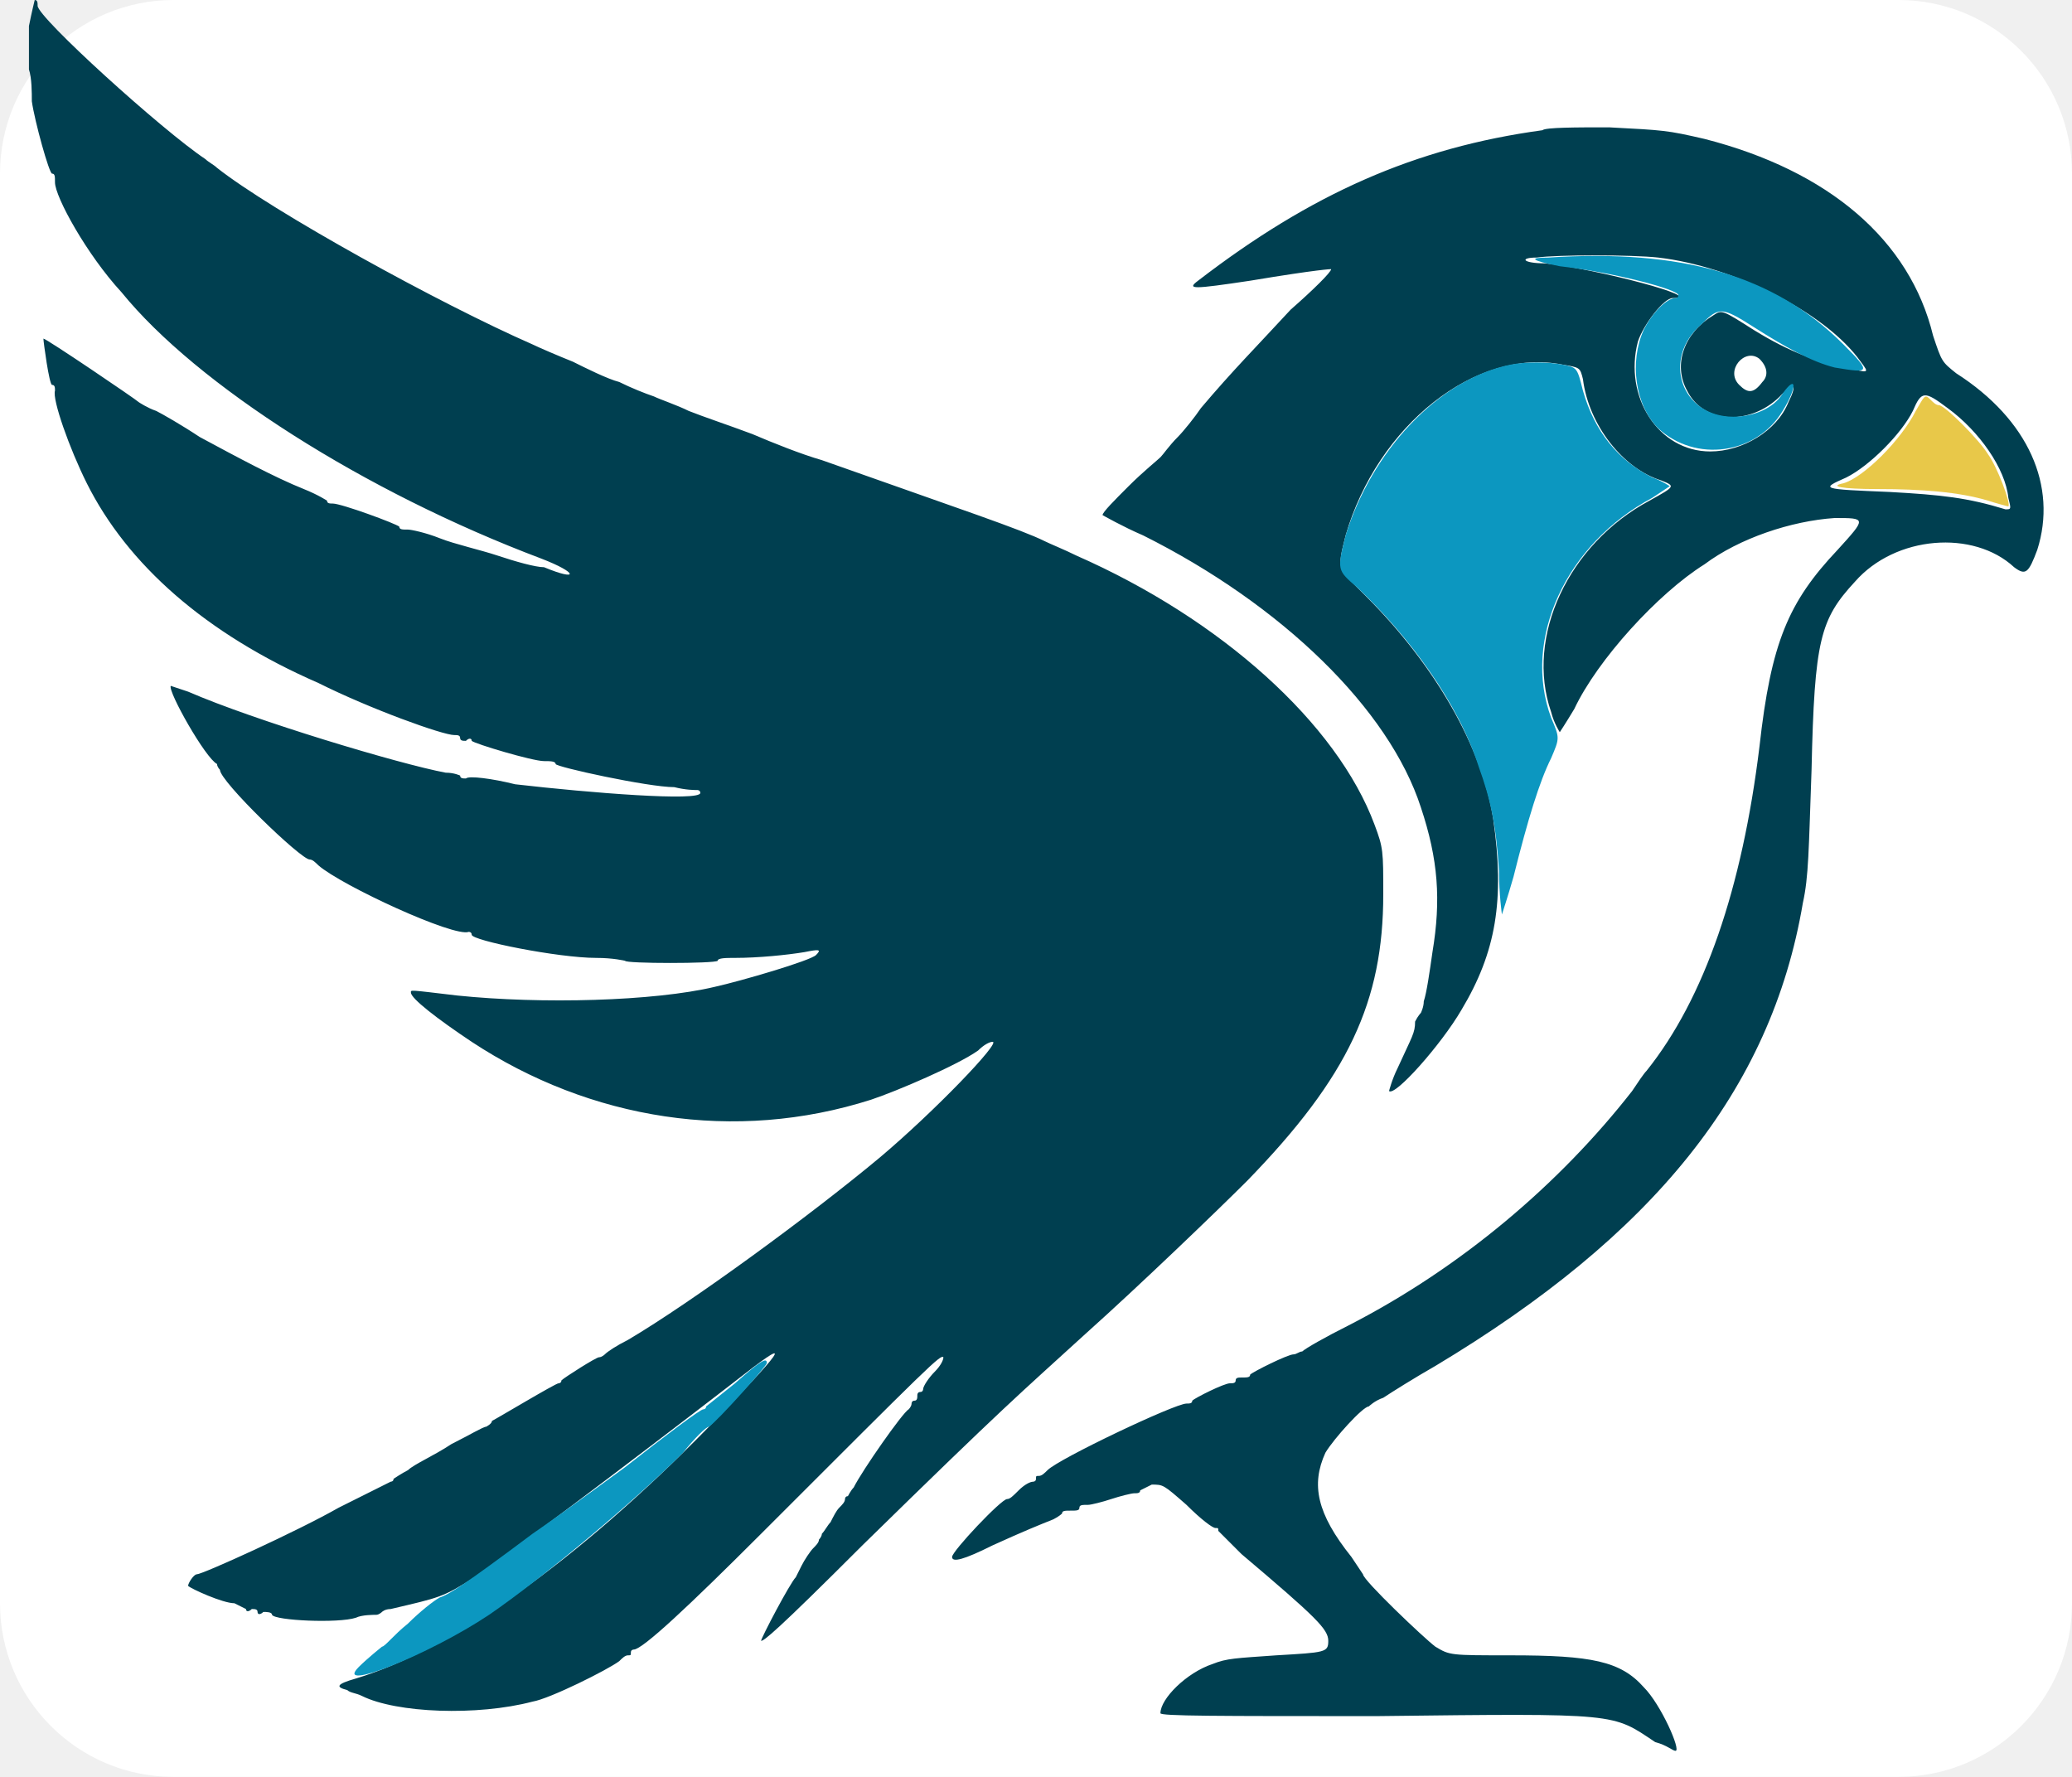
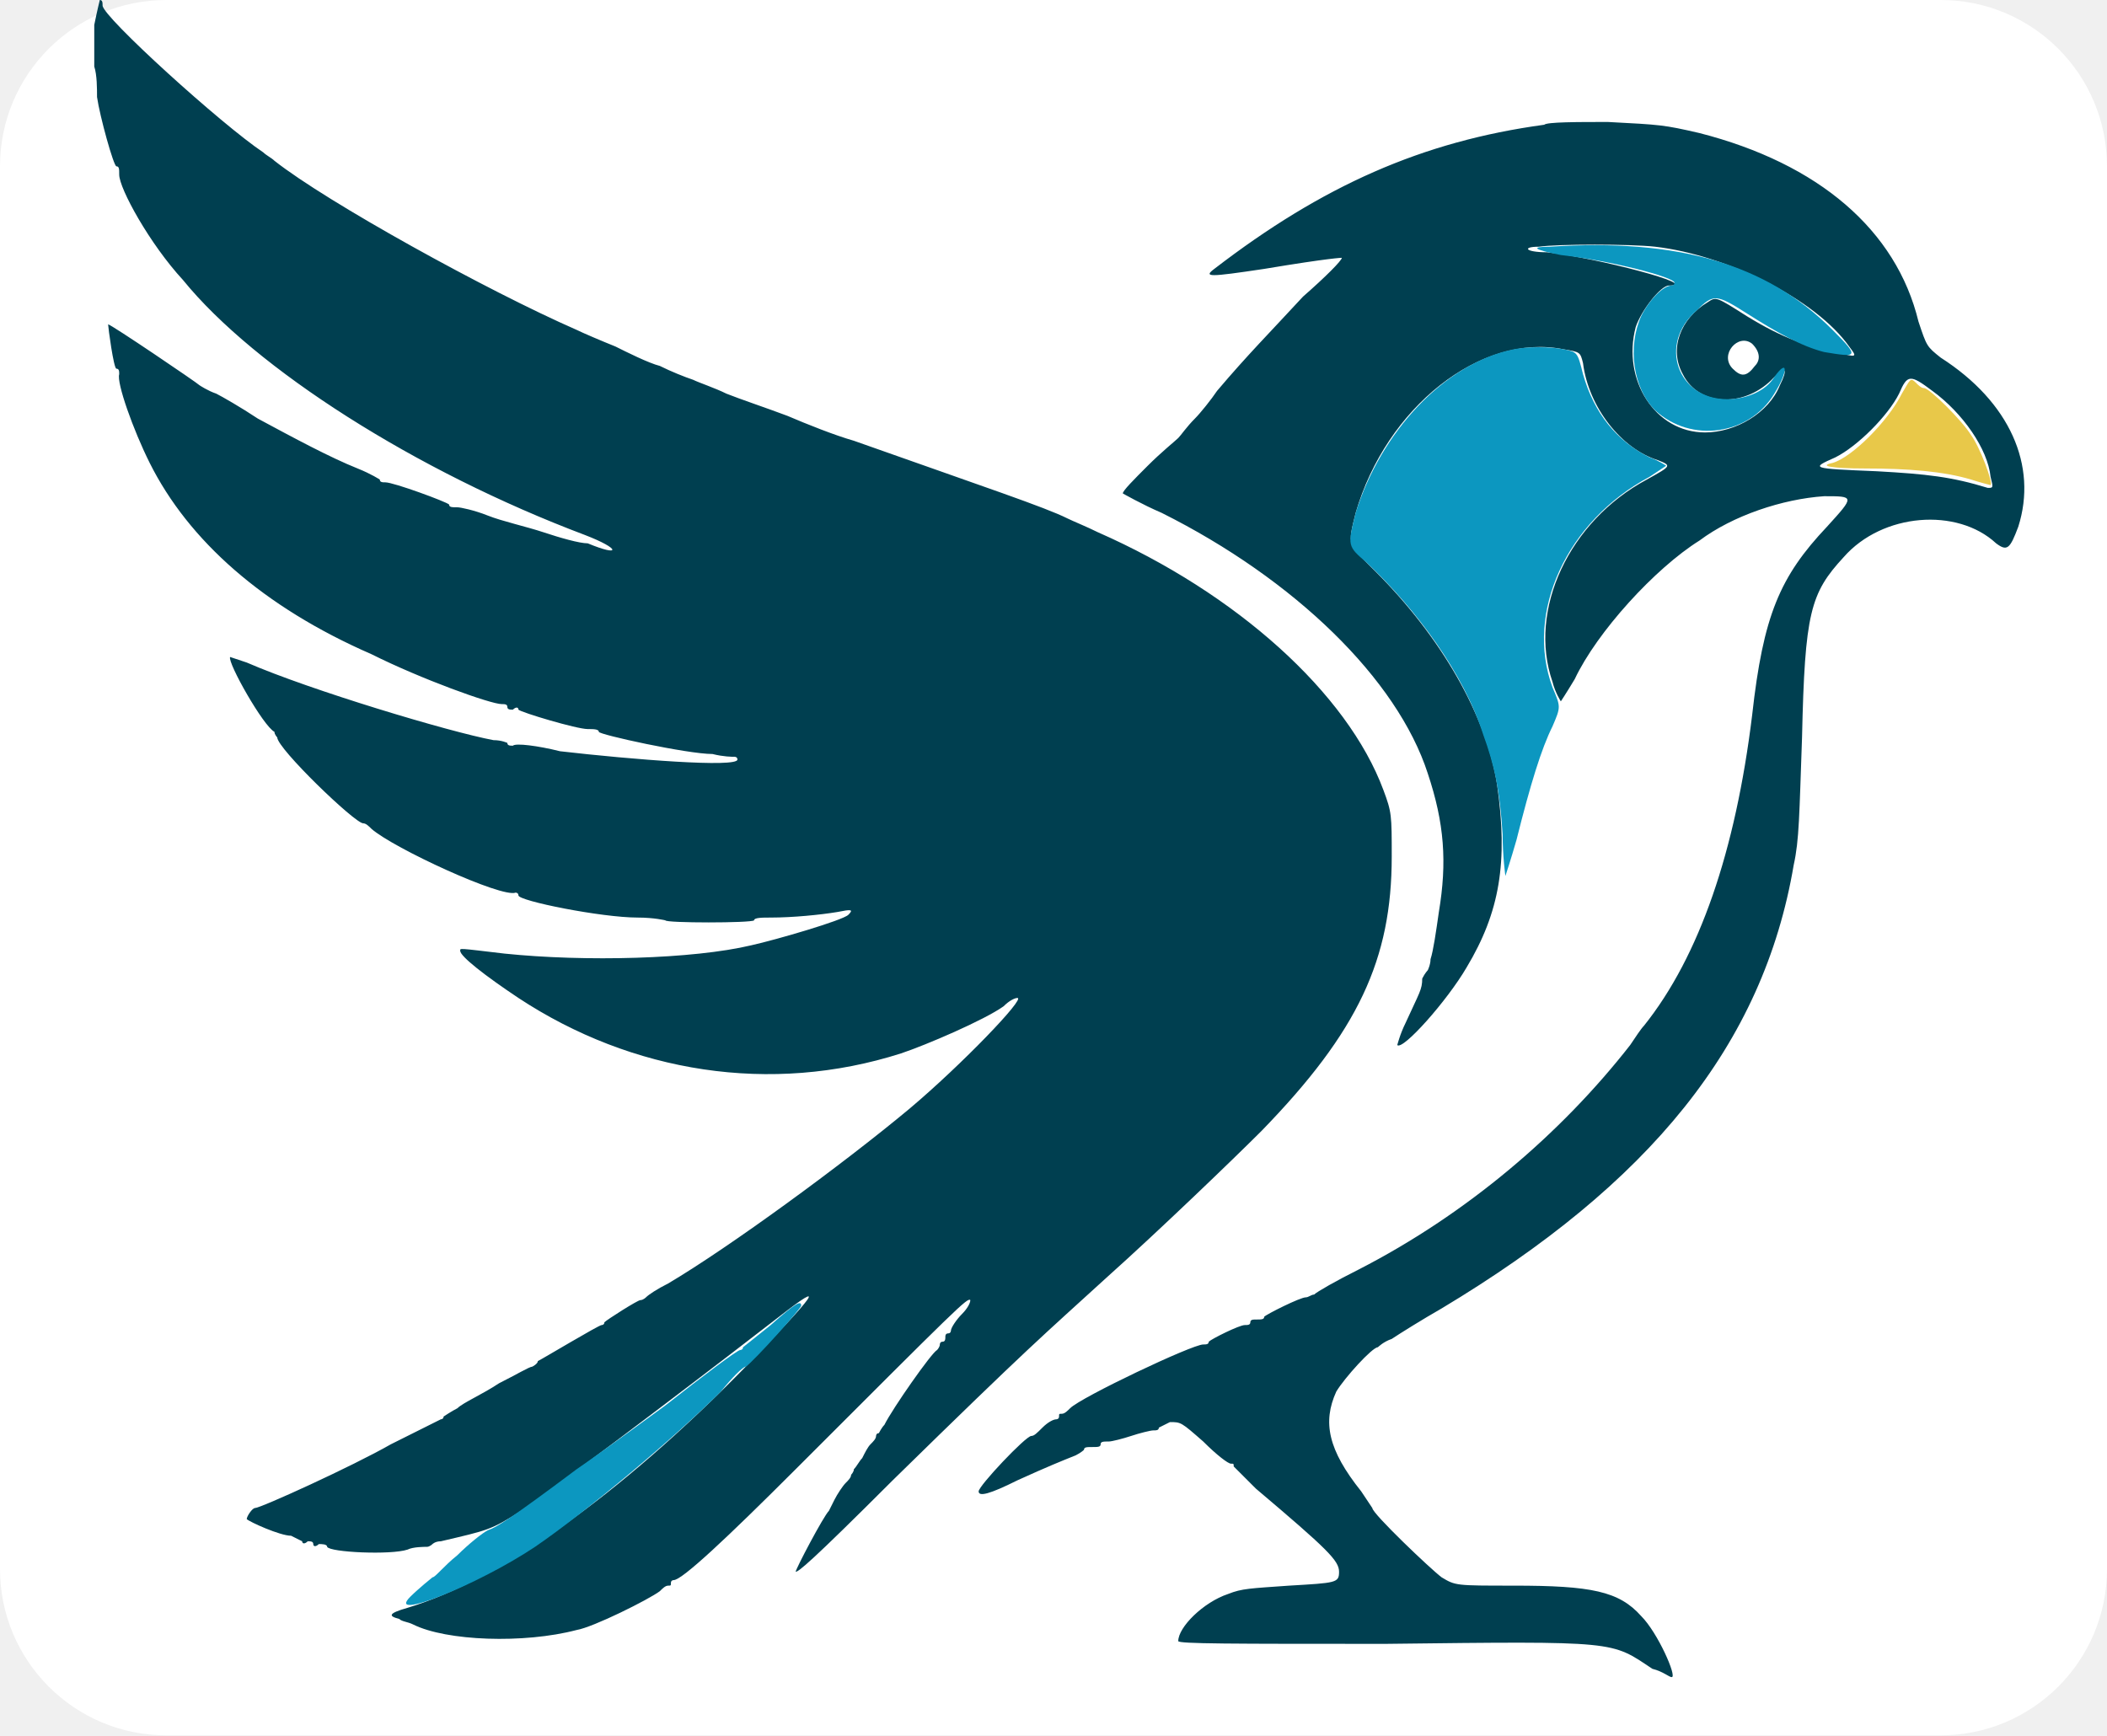
- <svg xmlns="http://www.w3.org/2000/svg" viewBox="124 0 716 614">
-   <rect x="124" y="0" width="716" height="614" fill="#ffffff" rx="60" />
+ <svg xmlns="http://www.w3.org/2000/svg" viewBox="100 0 760 626">
+   <rect x="100" y="0" width="760" height="626" fill="#ffffff" rx="60" />
  <g id="dark_teal">
    <g transform="translate(0,626) scale(1,-1)">
      <path d="M134 617 c0 -5 0 -12 0 -15 1 -3 1 -8 1 -11 1 -7 6 -25 7 -25 1 0 1 -1 1 -3 0 -5 11 -25 23 -38 26 -32 84 -69 145 -92 13 -5 13 -8 1 -3 -3 0 -10 2 -16 4 -6 2 -15 4 -20 6 -5 2 -10 3 -11 3 -2 0 -3 0 -3 1 -1 1 -20 8 -23 8 -1 0 -2 0 -2 1 0 0 -3 2 -8 4 -10 4 -23 11 -36 18 -6 4 -13 8 -15 9 -3 1 -6 3 -6 3 -1 1 -32 22 -33 22 0 -1 2 -16 3 -16 1 0 1 -1 1 -2 -1 -3 5 -20 11 -32 14 -28 41 -52 80 -69 18 -9 43 -18 47 -18 1 0 2 0 2 -1 0 -1 1 -1 2 -1 1 1 2 1 2 0 1 -1 21 -7 25 -7 2 0 4 0 4 -1 0 -1 32 -8 41 -8 4 -1 7 -1 8 -1 0 0 1 0 1 -1 0 -3 -38 0 -64 3 -8 2 -16 3 -17 2 -1 0 -2 0 -2 1 0 0 -2 1 -5 1 -16 3 -66 18 -89 28 -3 1 -6 2 -6 2 -1 -2 12 -25 16 -27 0 -1 1 -2 1 -2 0 -4 28 -31 31 -31 1 0 2 -1 3 -2 8 -7 47 -25 52 -23 0 0 1 0 1 -1 0 -2 30 -8 43 -8 6 0 10 -1 10 -1 0 -1 31 -1 32 0 0 1 3 1 6 1 8 0 18 1 24 2 5 1 6 1 4 -1 -2 -2 -26 -9 -35 -11 -21 -5 -60 -6 -89 -3 -17 2 -16 2 -16 1 0 -2 9 -9 21 -17 41 -27 91 -35 138 -20 9 3 30 12 37 17 2 2 4 3 5 3 3 0 -20 -24 -39 -40 -24 -20 -65 -50 -87 -63 -4 -2 -7 -4 -8 -5 0 0 -1 -1 -2 -1 -1 0 -12 -7 -13 -8 0 -1 -1 -1 -1 -1 -1 0 -21 -12 -23 -13 0 -1 -2 -2 -2 -2 -1 0 -6 -3 -12 -6 -6 -4 -13 -7 -15 -9 -2 -1 -5 -3 -5 -3 0 -1 -1 -1 -1 -1 0 0 -8 -4 -18 -9 -14 -8 -47 -23 -49 -23 -1 0 -3 -3 -3 -4 1 -1 12 -6 16 -6 2 -1 4 -2 4 -2 0 -1 1 -1 2 0 1 0 2 0 2 -1 0 -1 1 -1 2 0 1 0 3 0 3 -1 1 -2 23 -3 29 -1 2 1 6 1 7 1 1 0 2 1 2 1 0 0 1 1 3 1 17 4 18 4 29 11 20 14 75 56 93 70 18 14 13 8 -12 -18 -46 -47 -89 -77 -122 -87 -7 -2 -7 -3 -3 -4 1 -1 3 -1 5 -2 12 -6 40 -7 59 -2 6 1 26 11 30 14 1 1 2 2 3 2 1 0 1 0 1 1 0 1 1 1 1 1 3 0 19 15 44 40 59 59 62 62 63 61 0 -1 -1 -3 -3 -5 -2 -2 -4 -5 -4 -6 0 0 0 -1 -1 -1 -1 0 -1 -1 -1 -1 0 -1 0 -2 -1 -2 -1 0 -1 -1 -1 -1 0 -1 -1 -2 -1 -2 -2 -1 -16 -21 -19 -27 -1 -1 -2 -3 -2 -3 -1 0 -1 -1 -1 -1 0 -1 -1 -2 -2 -3 -1 -1 -2 -3 -3 -5 -1 -1 -2 -3 -3 -4 0 -1 -1 -2 -1 -2 0 -1 -1 -2 -2 -3 -1 -1 -3 -4 -4 -6 -1 -2 -2 -4 -2 -4 -2 -2 -12 -21 -12 -22 1 0 5 3 35 33 50 49 54 52 77 73 19 17 46 43 56 53 35 36 47 62 47 99 0 15 0 16 -3 24 -13 35 -53 71 -103 93 -4 2 -9 4 -11 5 -8 4 -29 11 -77 28 -7 2 -17 6 -24 9 -8 3 -17 6 -22 8 -4 2 -10 4 -12 5 -3 1 -8 3 -12 5 -4 1 -12 5 -16 7 -5 2 -12 5 -14 6 -32 14 -90 46 -109 61 -1 1 -3 2 -4 3 -15 10 -58 49 -58 53 0 1 0 2 -1 2 0 0 -1 -4 -2 -9z M657 581 c-44 -6 -80 -22 -119 -52 -4 -3 -2 -3 18 0 24 4 28 4 28 4 0 -1 -6 -7 -14 -14 -12 -13 -20 -21 -31 -34 -2 -3 -6 -8 -8 -10 -3 -3 -5 -6 -6 -7 -1 -1 -6 -5 -11 -10 -5 -5 -9 -9 -9 -10 0 0 7 -4 14 -7 48 -24 85 -60 96 -94 6 -18 7 -32 4 -50 -1 -7 -2 -14 -3 -17 0 -2 -1 -4 -1 -4 0 0 -1 -1 -2 -3 0 -4 -1 -5 -6 -16 -2 -4 -3 -8 -3 -8 2 -2 18 16 25 28 12 20 15 38 11 66 -4 25 -20 53 -44 77 -10 10 -10 9 -7 21 11 38 45 65 75 59 6 -1 6 -1 7 -5 2 -16 14 -31 27 -35 5 -2 5 -2 -4 -7 -28 -15 -43 -47 -34 -73 1 -4 3 -7 3 -7 0 0 2 3 5 8 8 17 29 40 45 50 12 9 30 15 45 16 11 0 11 0 1 -11 -17 -18 -23 -32 -27 -68 -6 -49 -19 -87 -39 -112 -1 -1 -3 -4 -5 -7 -25 -32 -59 -61 -98 -81 -8 -4 -15 -8 -16 -9 -1 0 -2 -1 -3 -1 -2 0 -14 -6 -15 -7 0 -1 -1 -1 -3 -1 -1 0 -2 0 -2 -1 0 -1 -1 -1 -2 -1 -2 0 -12 -5 -13 -6 0 -1 -1 -1 -2 -1 -4 0 -44 -19 -48 -23 -1 -1 -2 -2 -3 -2 -1 0 -1 0 -1 -1 0 -1 -1 -1 -1 -1 -1 0 -3 -1 -5 -3 -2 -2 -3 -3 -4 -3 -2 0 -19 -18 -19 -20 0 -2 4 -1 14 4 11 5 16 7 21 9 2 1 3 2 3 2 0 1 1 1 3 1 2 0 3 0 3 1 0 1 1 1 3 1 1 0 5 1 8 2 3 1 7 2 8 2 1 0 2 0 2 1 0 0 2 1 4 2 4 0 4 0 12 -7 5 -5 9 -8 10 -8 1 0 1 0 1 -1 0 0 4 -4 8 -8 26 -22 30 -26 30 -30 0 -4 -1 -4 -18 -5 -14 -1 -17 -1 -22 -3 -9 -3 -18 -12 -18 -17 0 -1 19 -1 75 -1 84 1 81 1 96 -9 4 -1 6 -3 7 -3 2 0 -5 16 -11 22 -8 9 -18 11 -46 11 -21 0 -21 0 -26 3 -4 3 -25 23 -25 25 0 0 -2 3 -4 6 -12 15 -14 25 -9 36 3 5 13 16 15 16 0 0 2 2 5 3 3 2 11 7 18 11 75 45 116 95 127 160 2 9 2 18 3 46 1 45 3 52 15 65 14 16 41 18 55 5 4 -3 5 -2 8 6 7 22 -3 45 -28 61 -5 4 -5 4 -8 13 -8 33 -36 57 -79 68 -13 3 -14 3 -33 4 -11 0 -22 0 -23 -1z m40 -44 c26 -3 58 -19 70 -36 3 -4 3 -4 -5 -2 -10 2 -19 5 -32 13 -11 7 -11 7 -14 5 -10 -6 -14 -17 -9 -26 6 -12 23 -12 33 -1 4 4 5 3 2 -3 -4 -10 -16 -17 -27 -17 -18 0 -30 19 -25 38 2 6 9 15 12 15 12 0 -26 10 -44 12 -8 0 -9 2 -3 2 7 1 33 1 42 0z m35 -35 c3 -3 3 -6 1 -8 -3 -4 -5 -4 -8 -1 -5 5 2 13 7 9z m65 -17 c11 -8 20 -21 21 -31 1 -4 1 -4 -1 -4 -13 4 -22 5 -40 6 -24 1 -24 1 -15 5 8 4 19 15 23 23 3 7 4 7 12 1z" fill="#003f50" />
    </g>
  </g>
  <g id="bright_teal">
    <g transform="translate(0,626) scale(1,-1)">
      <path d="M659 537 c-7 0 -6 -1 4 -3 18 -2 41 -8 41 -10 0 -1 -1 -1 -1 -1 -3 0 -8 -5 -11 -11 -5 -11 -3 -26 5 -34 13 -12 34 -9 43 6 5 8 5 13 0 6 -3 -5 -10 -8 -17 -8 -18 0 -25 20 -11 32 6 6 7 6 18 -1 11 -7 20 -12 28 -14 12 -2 13 -2 3 8 -24 24 -56 33 -102 30z M646 500 c-25 -5 -48 -30 -57 -59 -3 -12 -3 -12 4 -18 18 -17 35 -40 42 -62 4 -11 6 -20 7 -36 0 -8 1 -15 1 -15 0 0 2 6 4 13 5 20 9 33 13 41 3 7 3 7 0 14 -10 27 5 60 35 76 3 2 6 4 6 4 0 0 -3 2 -6 3 -12 6 -20 16 -24 30 -2 8 -2 8 -7 9 -5 1 -13 1 -18 0z M378 148 c-5 -4 -10 -8 -10 -8 0 -1 -1 -1 -1 -1 -1 0 -13 -9 -27 -20 -15 -11 -29 -21 -32 -23 -24 -18 -29 -21 -32 -22 -2 -1 -7 -5 -11 -9 -5 -4 -8 -8 -9 -8 0 0 -5 -4 -8 -7 -9 -9 24 4 45 18 19 13 51 40 67 56 4 5 8 9 9 9 3 2 20 21 20 22 0 2 -2 1 -11 -7z" fill="#0c97c0" />
    </g>
  </g>
  <g id="gold">
    <g transform="translate(0,626) scale(1,-1)">
      <path d="M786 484 c-5 -10 -18 -23 -25 -25 -5 -1 -1 -2 12 -2 15 0 28 -1 38 -4 3 -1 7 -2 7 -2 1 1 -4 14 -7 18 -3 5 -15 17 -17 17 -1 0 -2 1 -3 2 -2 2 -2 1 -5 -4z" fill="#e8c849" />
    </g>
  </g>
</svg>
